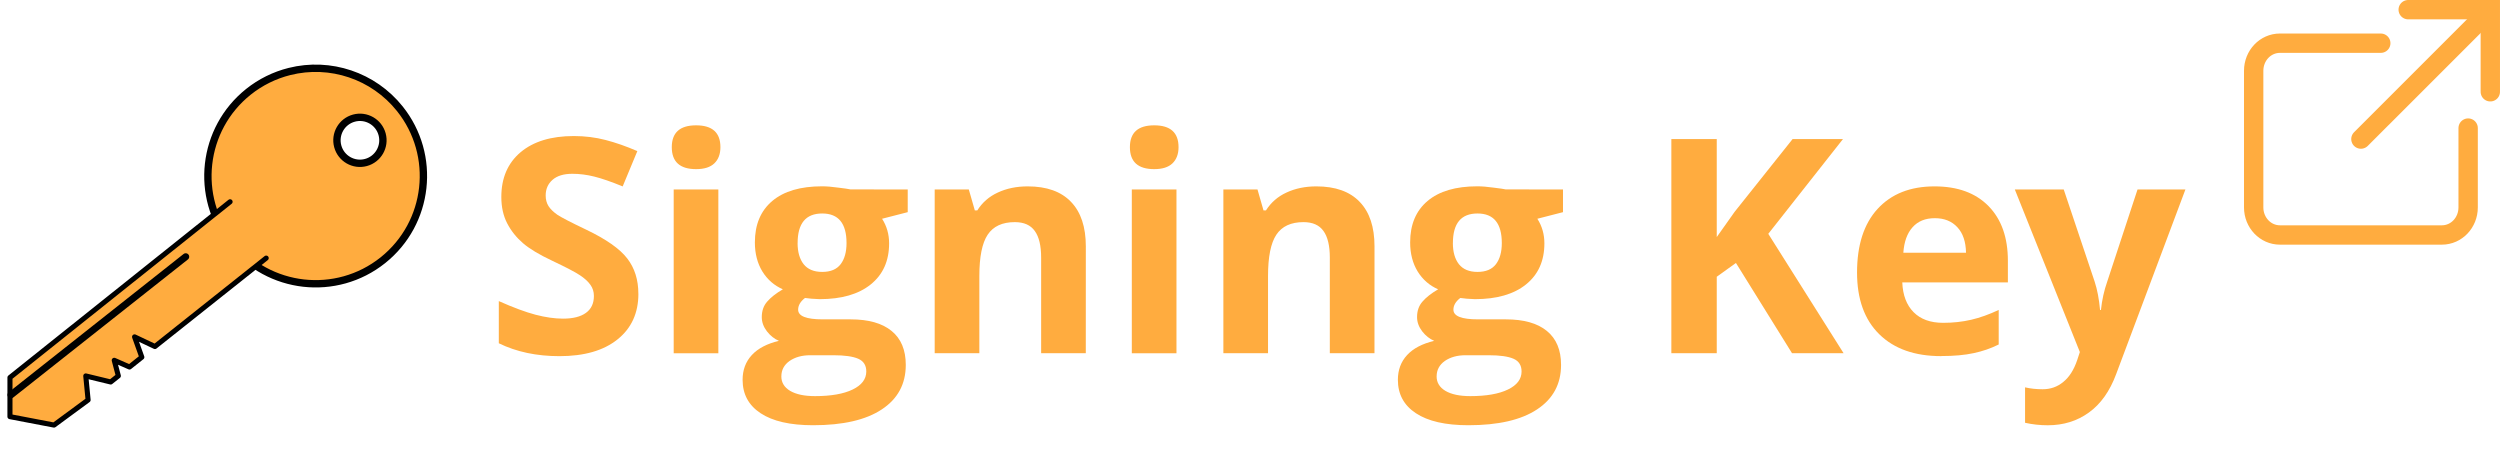
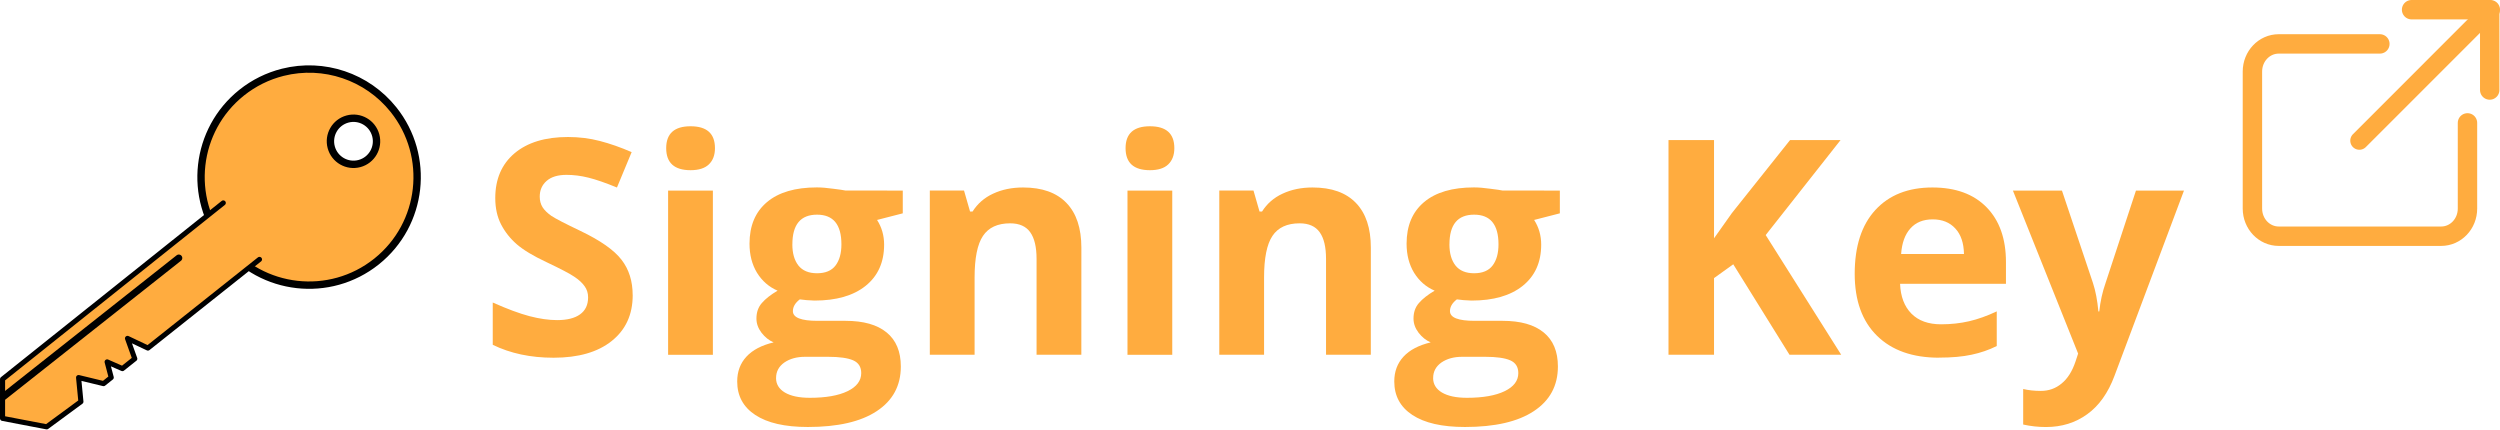
- <svg xmlns="http://www.w3.org/2000/svg" width="73.507mm" height="13.365mm" version="1.1" viewBox="0 0 73.507 13.365">
-   <defs>
-     <marker id="Arrow3" overflow="visible" markerHeight="7" markerWidth="4.207" orient="auto-start-reverse" preserveAspectRatio="xMidYMid" viewBox="0 0 4.207 7">
-       <path transform="rotate(180 .125 0)" d="m3-3-3 3 3 3" fill="none" stroke="context-stroke" stroke-linecap="round" />
-     </marker>
-   </defs>
-   <g transform="translate(-.37958 .0090516)" fill="#ffac3f" stroke-linecap="round" stroke-linejoin="round">
+ <svg xmlns="http://www.w3.org/2000/svg" width="73.306mm" height="12.59mm" version="1.1" viewBox="0 0 73.306 12.59">
+   <g transform="translate(-.59755 .026427)" fill="#ffac3f" stroke-linecap="round" stroke-linejoin="round">
    <g stroke-dashoffset="61.599">
      <g transform="matrix(.079097 -.021283 .021283 .079097 -60.278 -52.005)" fill="#ffac3f" stroke="#000">
        <g transform="translate(-7.0958,3.5654)" fill="#ffac3f">
          <g transform="translate(.0021286 .00057158)" fill="#ffac3f">
            <path transform="rotate(66.516)" d="m1042.3-256.84a38.681 38.681 2.3562e-8 0 0-3.471 16.067 38.681 38.681 2.3562e-8 0 0 38.706 38.632 38.681 38.681 2.3562e-8 0 0 38.655-38.681l8e-4 -0.1a38.681 38.681 2.3562e-8 0 0-38.756-38.581 38.681 38.681 2.3562e-8 0 0-35.135 22.663zm27.512-7.677a8.251 8.251 23.484 0 1 10.841-4.302l0.02 9e-3a8.251 8.251 23.484 0 1 4.283 10.85 8.251 8.251 23.484 0 1-10.848 4.29 8.251 8.251 23.484 0 1-4.295-10.846z" stroke-width="2.638" />
            <path d="m618.19 893.24-92.691 40.388-3.653 13.56 14.48 7.031 14.161-5.515 1.439-8.55 8.074 4.416 3.217-1.398 0.033-5.78 4.661 3.741 5.193-2.256-0.623-7.712 6.155 5.238 46.814-20.269" stroke-width="1.824" />
            <path d="m524.23 939.74 73.459-31.587" stroke-width="2.5" />
          </g>
        </g>
      </g>
      <g stroke-width=".397">
-         <path d="m19.15 8.628q0 0.853-0.616 1.344-0.612 0.491-1.705 0.491-1.008 0-1.783-0.379v-1.24q0.637 0.284 1.077 0.4 0.444 0.116 0.81 0.116 0.439 0 0.672-0.168 0.237-0.168 0.237-0.5 0-0.185-0.103-0.327-0.103-0.146-0.306-0.28-0.198-0.134-0.814-0.426-0.577-0.271-0.866-0.521-0.289-0.25-0.461-0.581-0.172-0.332-0.172-0.775 0-0.835 0.564-1.313 0.568-0.478 1.567-0.478 0.491 0 0.934 0.116 0.448 0.116 0.934 0.327l-0.431 1.038q-0.504-0.207-0.835-0.289-0.327-0.082-0.646-0.082-0.379 0-0.581 0.177-0.202 0.177-0.202 0.461 0 0.177 0.082 0.31 0.082 0.129 0.258 0.254 0.181 0.121 0.848 0.439 0.883 0.422 1.21 0.848 0.327 0.422 0.327 1.038z" style="white-space:pre" />
-         <path d="m20.132 4.318q0-0.642 0.715-0.642 0.715 0 0.715 0.642 0 0.306-0.181 0.478-0.177 0.168-0.534 0.168-0.715 0-0.715-0.646zm1.369 6.059h-1.313v-4.815h1.313z" style="white-space:pre" />
-         <path d="m27.069 5.562v0.667l-0.754 0.194q0.207 0.323 0.207 0.723 0 0.775-0.543 1.21-0.538 0.431-1.499 0.431l-0.237-0.013-0.194-0.022q-0.202 0.155-0.202 0.345 0 0.284 0.723 0.284h0.818q0.792 0 1.206 0.34 0.418 0.34 0.418 0.999 0 0.844-0.706 1.309-0.702 0.465-2.02 0.465-1.008 0-1.542-0.353-0.53-0.349-0.53-0.982 0-0.435 0.271-0.728 0.271-0.293 0.797-0.418-0.202-0.086-0.353-0.28-0.151-0.198-0.151-0.418 0-0.276 0.159-0.456 0.159-0.185 0.461-0.362-0.379-0.164-0.603-0.525-0.22-0.362-0.22-0.853 0-0.788 0.512-1.219 0.512-0.431 1.464-0.431 0.202 0 0.478 0.039 0.28 0.034 0.357 0.052zm-3.716 5.495q0 0.271 0.258 0.426 0.263 0.155 0.732 0.155 0.706 0 1.107-0.194 0.4-0.194 0.401-0.53 0-0.271-0.237-0.375-0.237-0.103-0.732-0.103h-0.68q-0.362 0-0.607 0.168-0.241 0.172-0.241 0.452zm0.478-3.919q0 0.392 0.177 0.62 0.181 0.228 0.547 0.228 0.37 0 0.543-0.228 0.172-0.228 0.172-0.62 0-0.87-0.715-0.87-0.723 0-0.723 0.87z" style="white-space:pre" />
+         <path d="m19.15 8.628q0 0.853-0.616 1.344-0.612 0.491-1.705 0.491-1.008 0-1.783-0.379v-1.24q0.637 0.284 1.077 0.4 0.444 0.116 0.81 0.116 0.439 0 0.672-0.168 0.237-0.168 0.237-0.5 0-0.185-0.103-0.327-0.103-0.146-0.306-0.28-0.198-0.134-0.814-0.426-0.577-0.271-0.866-0.521-0.289-0.25-0.461-0.581-0.172-0.332-0.172-0.775 0-0.835 0.564-1.313 0.568-0.478 1.567-0.478 0.491 0 0.934 0.116 0.448 0.116 0.934 0.327l-0.431 1.038q-0.504-0.207-0.835-0.289-0.327-0.082-0.646-0.082-0.379 0-0.581 0.177t-0.202 0.461q0 0.177 0.082 0.31 0.082 0.129 0.258 0.254 0.181 0.121 0.848 0.439 0.883 0.422 1.21 0.848 0.327 0.422 0.327 1.038z" style="white-space:pre" />
+         <path d="m20.132 4.318q0-0.642 0.715-0.642t0.715 0.642q0 0.306-0.181 0.478-0.177 0.168-0.534 0.168-0.715 0-0.715-0.646zm1.369 6.059h-1.313v-4.815h1.313z" style="white-space:pre" />
+         <path d="m27.069 5.562v0.667l-0.754 0.194q0.207 0.323 0.207 0.723 0 0.775-0.543 1.21-0.538 0.431-1.499 0.431l-0.237-0.013-0.194-0.022q-0.202 0.155-0.202 0.345 0 0.284 0.723 0.284h0.818q0.792 0 1.206 0.34 0.418 0.34 0.418 0.999 0 0.844-0.706 1.309-0.702 0.465-2.02 0.465-1.008 0-1.542-0.353-0.53-0.349-0.53-0.982 0-0.435 0.271-0.728t0.797-0.418q-0.202-0.086-0.353-0.28-0.151-0.198-0.151-0.418 0-0.276 0.159-0.456 0.159-0.185 0.461-0.362-0.379-0.164-0.603-0.525-0.22-0.362-0.22-0.853 0-0.788 0.512-1.219 0.512-0.431 1.464-0.431 0.202 0 0.478 0.039 0.28 0.034 0.357 0.052zm-3.716 5.495q0 0.271 0.258 0.426 0.263 0.155 0.732 0.155 0.706 0 1.107-0.194 0.4-0.194 0.401-0.53 0-0.271-0.237-0.375-0.237-0.103-0.732-0.103h-0.68q-0.362 0-0.607 0.168-0.241 0.172-0.241 0.452zm0.478-3.919q0 0.392 0.177 0.62 0.181 0.228 0.547 0.228 0.37 0 0.543-0.228 0.172-0.228 0.172-0.62 0-0.87-0.715-0.87-0.723 0-0.723 0.87z" style="white-space:pre" />
        <path d="m32.305 10.376h-1.313v-2.812q0-0.521-0.185-0.779-0.185-0.263-0.59-0.263-0.551 0-0.797 0.37-0.245 0.366-0.245 1.219v2.265h-1.313v-4.815h1.003l0.177 0.616h0.073q0.22-0.349 0.603-0.525 0.388-0.181 0.878-0.181 0.84 0 1.275 0.456 0.435 0.452 0.435 1.309z" style="white-space:pre" />
        <path d="m33.602 4.318q0-0.642 0.715-0.642t0.715 0.642q0 0.306-0.181 0.478-0.177 0.168-0.534 0.168-0.715 0-0.715-0.646zm1.369 6.059h-1.313v-4.815h1.313z" style="white-space:pre" />
        <path d="m40.793 10.376h-1.313v-2.812q0-0.521-0.185-0.779-0.185-0.263-0.59-0.263-0.551 0-0.797 0.37-0.245 0.366-0.245 1.219v2.265h-1.313v-4.815h1.003l0.177 0.616h0.073q0.22-0.349 0.603-0.525 0.388-0.181 0.878-0.181 0.84 0 1.275 0.456 0.435 0.452 0.435 1.309z" style="white-space:pre" />
-         <path d="m46.336 5.562v0.667l-0.754 0.194q0.207 0.323 0.207 0.723 0 0.775-0.543 1.21-0.538 0.431-1.499 0.431l-0.237-0.013-0.194-0.022q-0.202 0.155-0.202 0.345 0 0.284 0.723 0.284h0.818q0.792 0 1.206 0.34 0.418 0.34 0.418 0.999 0 0.844-0.706 1.309-0.702 0.465-2.02 0.465-1.008 0-1.542-0.353-0.53-0.349-0.53-0.982 0-0.435 0.271-0.728 0.271-0.293 0.797-0.418-0.202-0.086-0.353-0.28-0.151-0.198-0.151-0.418 0-0.276 0.159-0.456 0.159-0.185 0.461-0.362-0.379-0.164-0.603-0.525-0.22-0.362-0.22-0.853 0-0.788 0.512-1.219 0.512-0.431 1.464-0.431 0.202 0 0.478 0.039 0.28 0.034 0.357 0.052zm-3.716 5.495q0 0.271 0.258 0.426 0.263 0.155 0.732 0.155 0.706 0 1.107-0.194 0.401-0.194 0.401-0.53 0-0.271-0.237-0.375-0.237-0.103-0.732-0.103h-0.68q-0.362 0-0.607 0.168-0.241 0.172-0.241 0.452zm0.478-3.919q0 0.392 0.177 0.62 0.181 0.228 0.547 0.228 0.37 0 0.543-0.228 0.172-0.228 0.172-0.62 0-0.87-0.715-0.87-0.723 0-0.723 0.87z" style="white-space:pre" />
+         <path d="m46.336 5.562v0.667l-0.754 0.194q0.207 0.323 0.207 0.723 0 0.775-0.543 1.21-0.538 0.431-1.499 0.431l-0.237-0.013-0.194-0.022q-0.202 0.155-0.202 0.345 0 0.284 0.723 0.284h0.818q0.792 0 1.206 0.34 0.418 0.34 0.418 0.999 0 0.844-0.706 1.309-0.702 0.465-2.02 0.465-1.008 0-1.542-0.353-0.53-0.349-0.53-0.982 0-0.435 0.271-0.728t0.797-0.418q-0.202-0.086-0.353-0.28-0.151-0.198-0.151-0.418 0-0.276 0.159-0.456 0.159-0.185 0.461-0.362-0.379-0.164-0.603-0.525-0.22-0.362-0.22-0.853 0-0.788 0.512-1.219 0.512-0.431 1.464-0.431 0.202 0 0.478 0.039 0.28 0.034 0.357 0.052zm-3.716 5.495q0 0.271 0.258 0.426 0.263 0.155 0.732 0.155 0.706 0 1.107-0.194 0.401-0.194 0.401-0.53 0-0.271-0.237-0.375-0.237-0.103-0.732-0.103h-0.68q-0.362 0-0.607 0.168-0.241 0.172-0.241 0.452zm0.478-3.919q0 0.392 0.177 0.62 0.181 0.228 0.547 0.228 0.37 0 0.543-0.228 0.172-0.228 0.172-0.62 0-0.87-0.715-0.87-0.723 0-0.723 0.87z" style="white-space:pre" />
        <path d="m54.586 10.376h-1.516l-1.649-2.653-0.564 0.405v2.248h-1.335v-6.296h1.335v2.881l0.525-0.741 1.705-2.14h1.481l-2.196 2.786z" style="white-space:pre" />
-         <path d="m57.269 6.406q-0.418 0-0.655 0.267-0.237 0.263-0.271 0.749h1.843q-0.009-0.487-0.254-0.749-0.245-0.267-0.663-0.267zm0.185 4.056q-1.163 0-1.817-0.642-0.655-0.642-0.655-1.817 0-1.21 0.603-1.869 0.607-0.663 1.675-0.663 1.021 0 1.589 0.581 0.568 0.581 0.568 1.606v0.637h-3.105q0.022 0.56 0.332 0.874 0.31 0.314 0.87 0.314 0.435 0 0.823-0.09 0.388-0.09 0.81-0.289v1.016q-0.345 0.172-0.736 0.254-0.392 0.086-0.956 0.086z" style="white-space:pre" />
+         <path d="m57.269 6.406q-0.418 0-0.655 0.267-0.237 0.263-0.271 0.749h1.843q-0.009-0.487-0.254-0.749-0.245-0.267-0.663-0.267zm0.185 4.056q-1.163 0-1.817-0.642-0.655-0.642-0.655-1.817 0-1.21 0.603-1.869 0.607-0.663 1.675-0.663 1.021 0 1.589 0.581 0.568 0.581 0.568 1.606v0.637h-3.105q0.022 0.56 0.332 0.874 0.31 0.314 0.87 0.314 0.435 0 0.823-0.09t0.81-0.289v1.016q-0.345 0.172-0.736 0.254-0.392 0.086-0.956 0.086z" style="white-space:pre" />
        <path d="m59.621 5.562h1.438l0.909 2.709q0.116 0.353 0.159 0.835h0.026q0.047-0.444 0.185-0.835l0.891-2.709h1.408l-2.037 5.43q-0.28 0.754-0.801 1.128-0.517 0.375-1.21 0.375-0.34 0-0.667-0.073v-1.042q0.237 0.056 0.517 0.056 0.349 0 0.607-0.215 0.263-0.211 0.409-0.642l0.078-0.237z" style="white-space:pre" />
      </g>
    </g>
-     <path d="m72.95 3.757 1e-6 2.332c0 0.449-0.344 0.811-0.772 0.811h-4.762c-0.427 0-0.772-0.362-0.772-0.811v-4.017c0-0.449 0.344-0.811 0.772-0.811h2.965" fill="none" stroke="#ffac3f" stroke-dashoffset="61.599" stroke-width=".569" />
-     <path d="m69.797 4.08 3.704-3.704" fill="#ffac3f" marker-end="url(#Arrow3)" stroke="#ffac3f" stroke-dashoffset="61.599" stroke-width=".569" />
+     <path d="m72.95 3.577 1e-6 2.512c0 0.449-0.344 0.811-0.772 0.811h-4.762c-0.427 0-0.772-0.362-0.772-0.811v-4.017c0-0.449 0.344-0.811 0.772-0.811h2.965" fill="none" stroke="#ffac3f" stroke-dashoffset="61.599" stroke-width=".569" />
+     <g fill="#ffac3f" stroke="#ffac3f" stroke-dashoffset="61.599" stroke-linecap="round" stroke-linejoin="round">
+       <path d="m69.78 4.098 3.839-3.84" stroke-width=".534" />
+       <path d="m73.619 0.258h-2.308" stroke-width=".569" />
+       <path d="m73.602 0.305v2.308" stroke-width=".569" />
+     </g>
  </g>
</svg>
